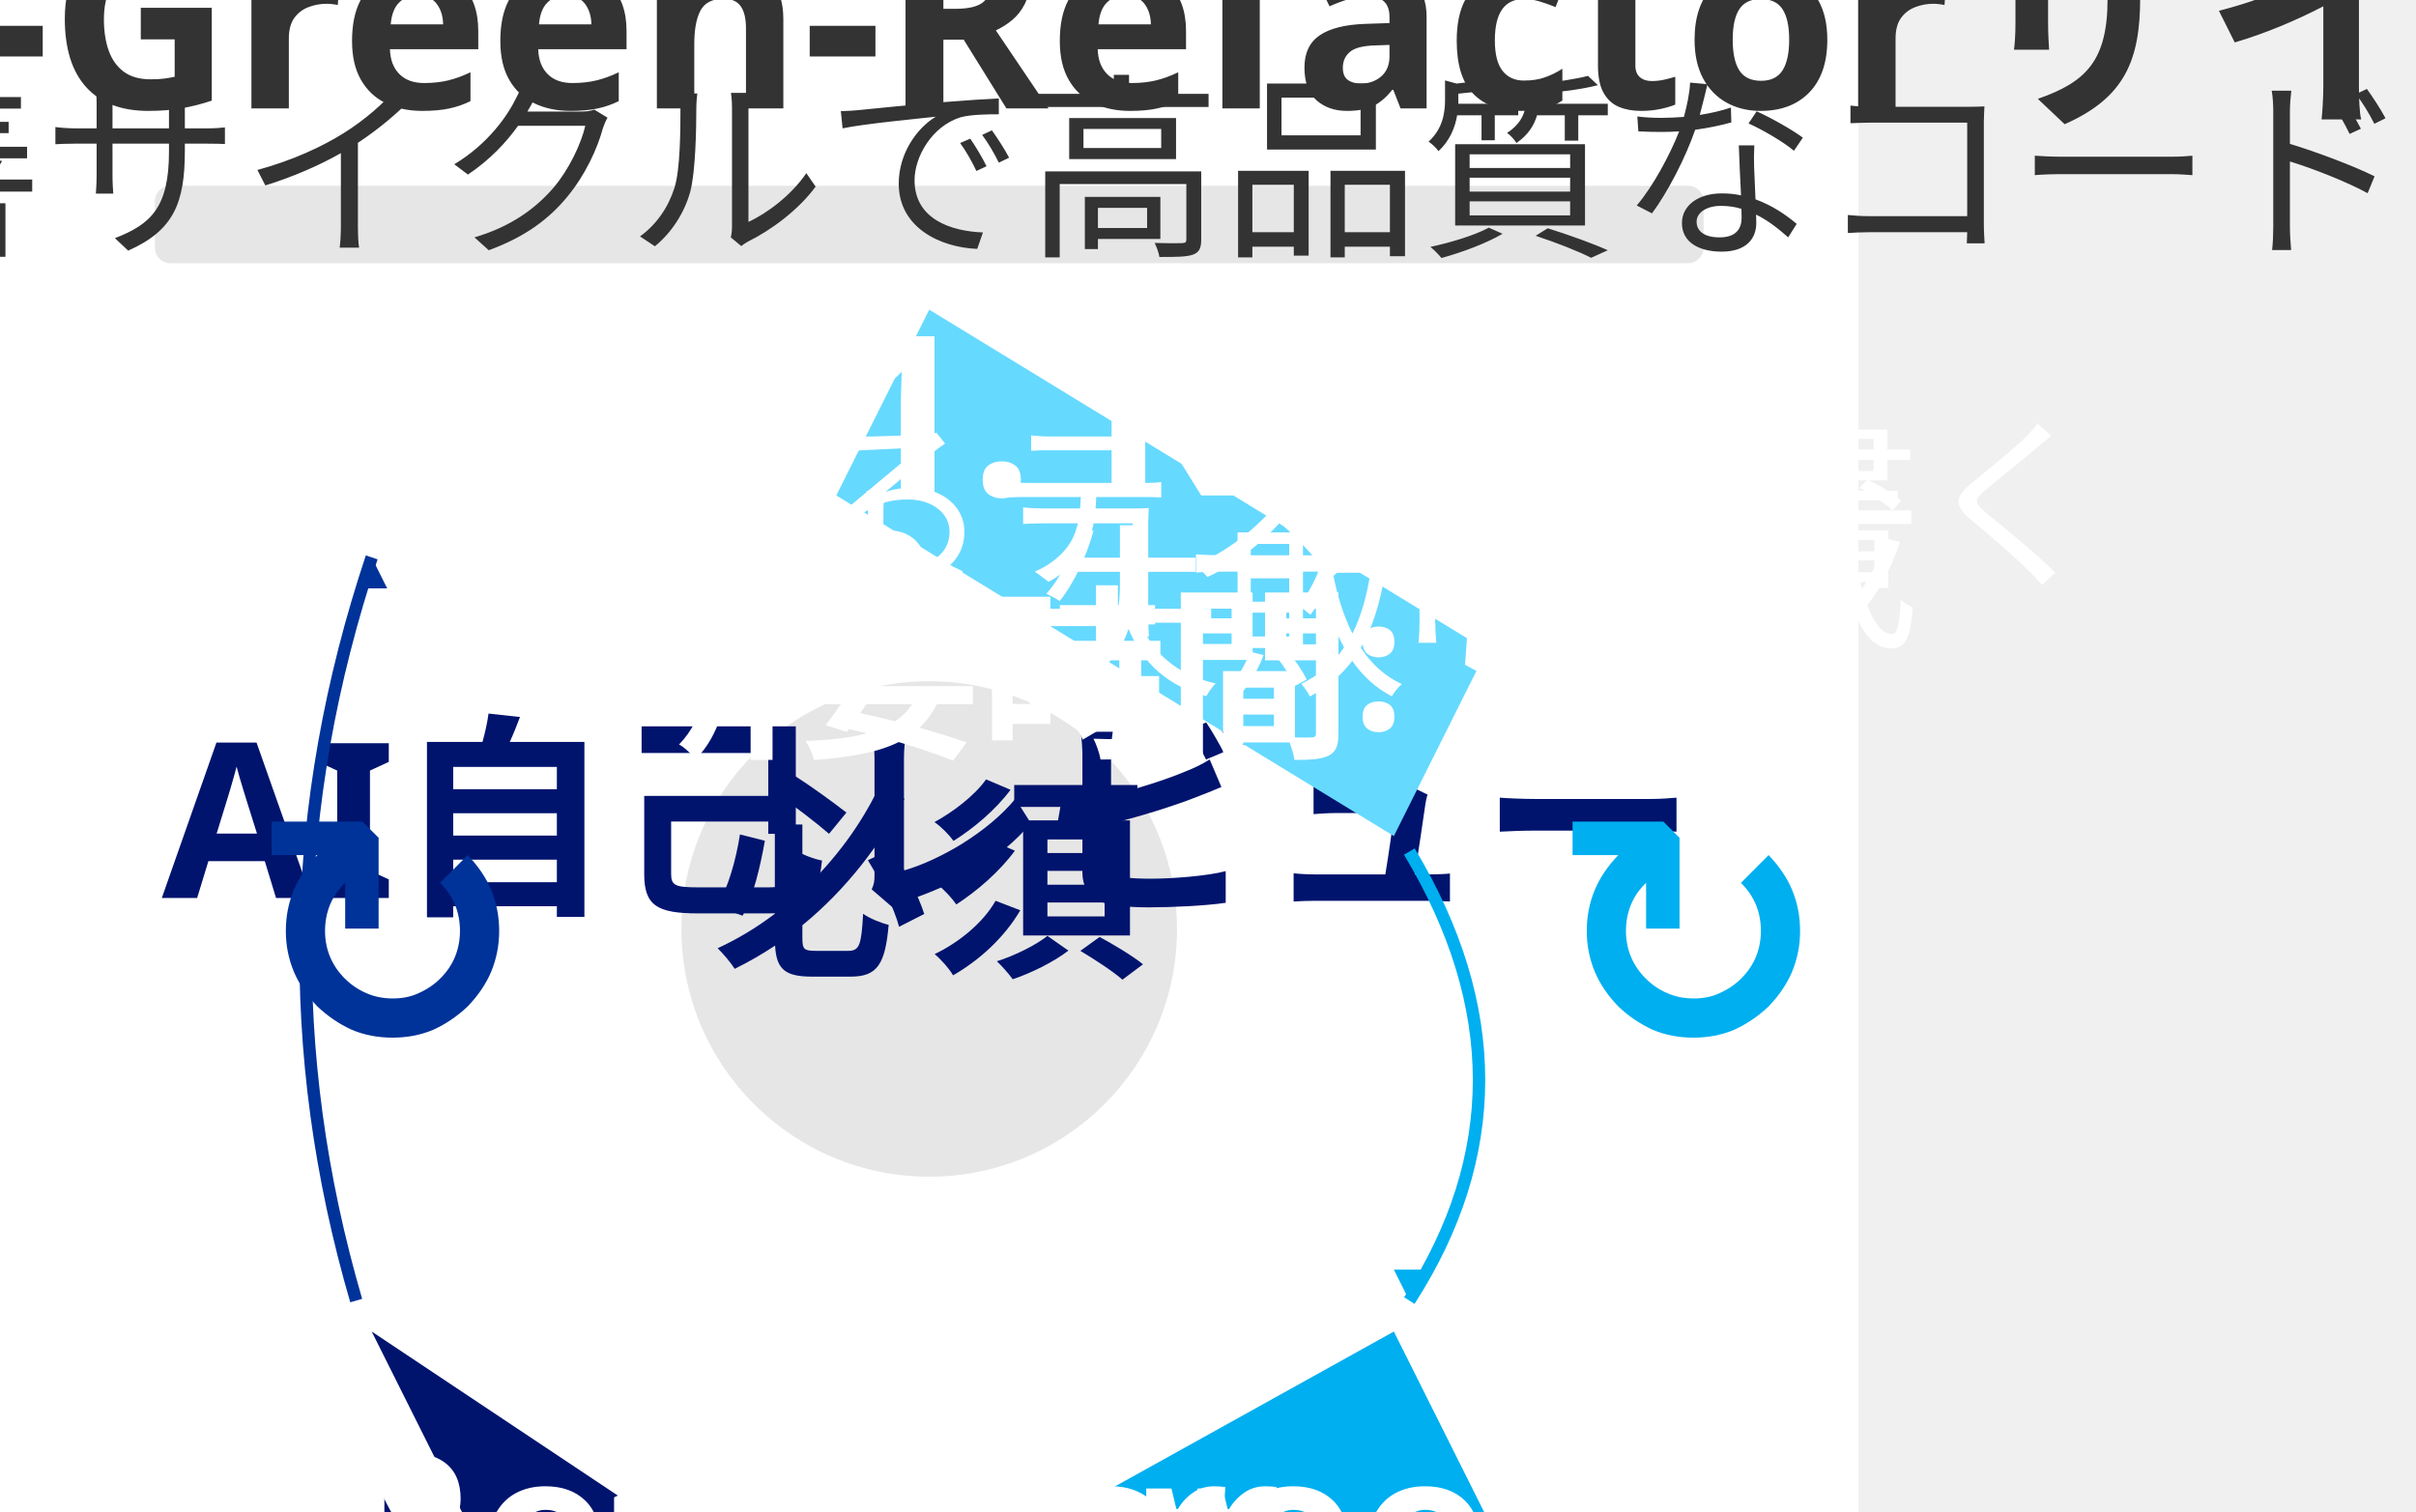
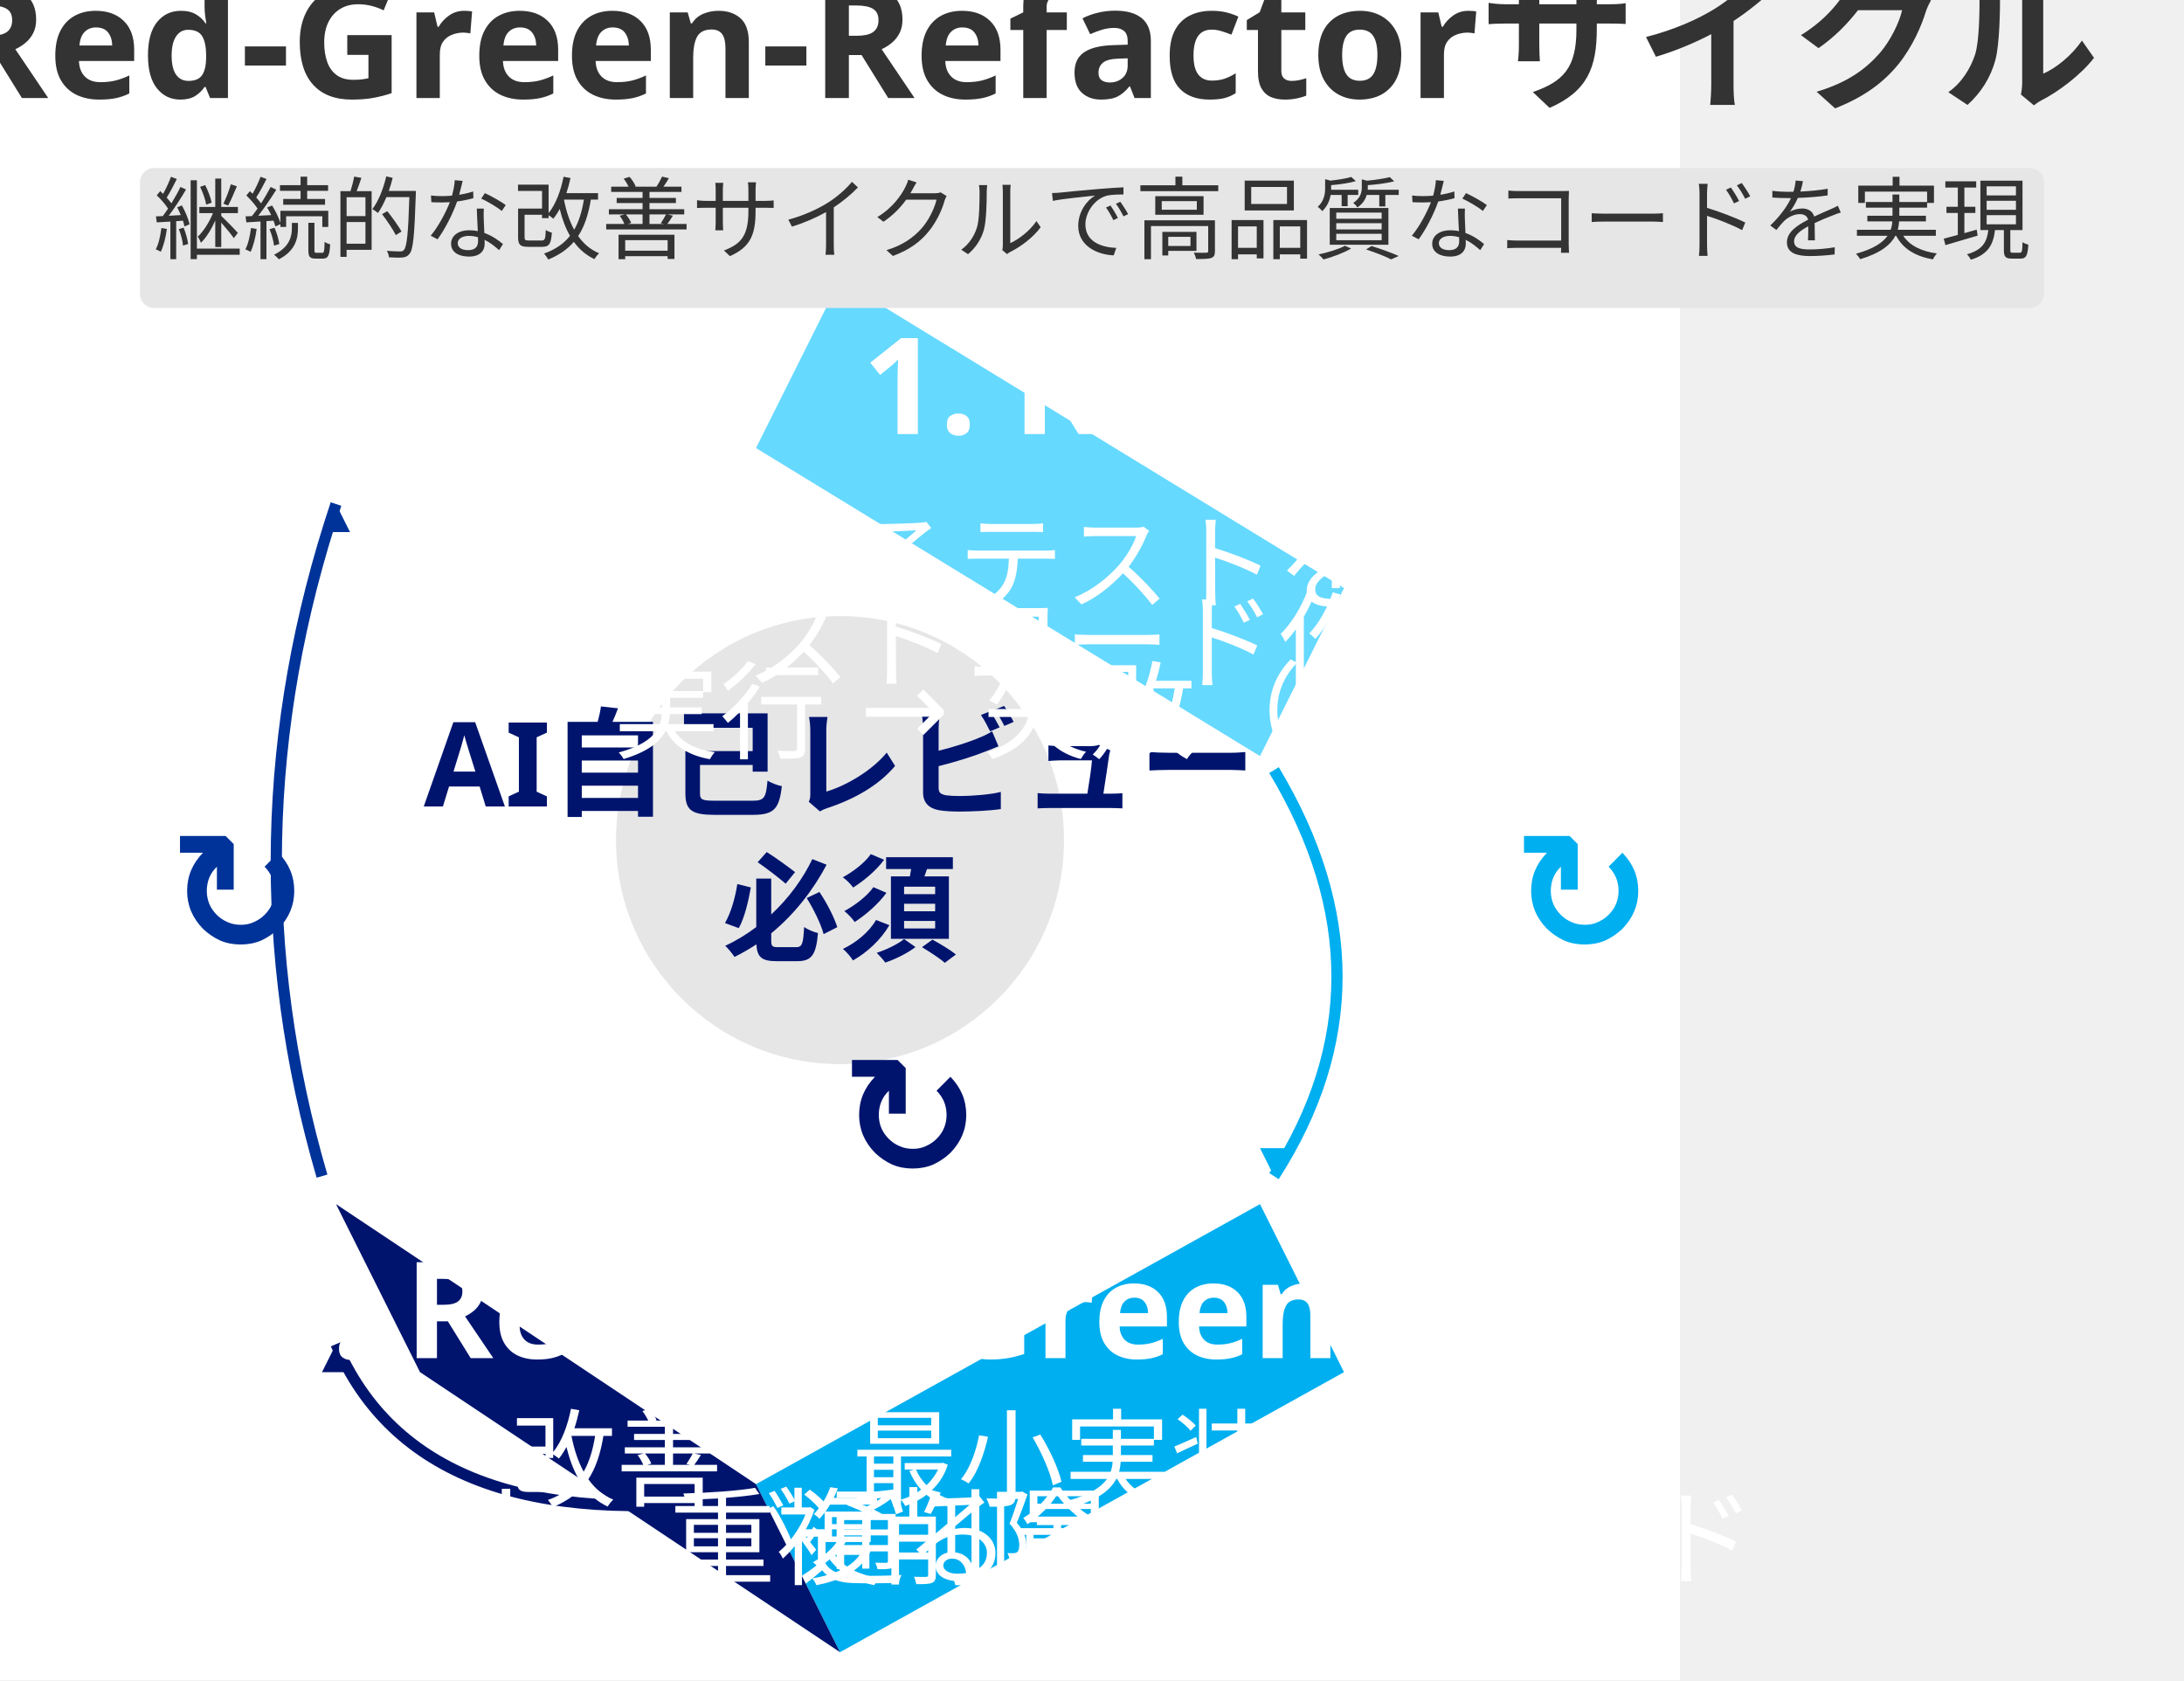
- <svg xmlns="http://www.w3.org/2000/svg" viewBox="0 0 780 488">
+ <svg xmlns="http://www.w3.org/2000/svg" viewBox="0 0 780 600">
  <defs>
    <style>
-       .title { font-family: 'Noto Sans JP', sans-serif; font-size: 81px; font-weight: bold; fill: #333333; }
-       .phase-title { font-family: 'Noto Sans JP', sans-serif; font-size: 72px; font-weight: bold; fill: white; }
-       .phase-text { font-family: 'Noto Sans JP', sans-serif; font-size: 60px; fill: white; }
-       .center-text { font-family: 'Noto Sans JP', sans-serif; font-size: 70px; font-weight: bold; fill: #00146E; text-anchor: middle; }
+       .title { font-family: 'Noto Sans JP', sans-serif; font-size: 56px; font-weight: bold; fill: #333333; }
+       .phase-title { font-family: 'Noto Sans JP', sans-serif; font-size: 48px; font-weight: bold; fill: white; }
+       .phase-text { font-family: 'Noto Sans JP', sans-serif; font-size: 38px; fill: white; }
+       .center-text { font-family: 'Noto Sans JP', sans-serif; font-size: 42px; font-weight: bold; fill: #00146E; text-anchor: middle; }
    </style>
  </defs>
  <rect width="600" height="600" fill="#FFFFFF" />
  <text x="300" y="35" class="title" text-anchor="middle">TDD Red-Green-Refactorサイクル</text>
  <circle cx="300" cy="300" r="80" fill="#E6E6E6" />
-   <text x="300" y="290" class="center-text">AI自己レビュー</text>
-   <text x="300" y="310" class="center-text">必須</text>
+   <text x="300" y="288" class="center-text">AI自己レビュー</text>
+   <text x="300" y="340" class="center-text">必須</text>
  <path d="M 300 100 L 480 210 L 450 270 L 270 160 Z" fill="#66D9FF" />
-   <text x="380" y="160" class="phase-title" text-anchor="middle">1. Red</text>
-   <text x="380" y="185" class="phase-text" text-anchor="middle">失敗するテストを書く</text>
-   <text x="380" y="205" class="phase-text" text-anchor="middle" font-size="24">テストコード作成</text>
-   <text x="380" y="220" class="phase-text" text-anchor="middle" font-size="24">実行 → 失敗（赤）</text>
-   <text x="380" y="240" class="phase-text" text-anchor="middle" font-weight="bold">所要時間: 5分</text>
+   <text x="380" y="155" class="phase-title" text-anchor="middle">1. Red</text>
+   <text x="380" y="215" class="phase-text" text-anchor="middle">失敗するテストを書く</text>
+   <text x="380" y="243" class="phase-text" text-anchor="middle" font-size="18">テストコード作成</text>
+   <text x="380" y="268" class="phase-text" text-anchor="middle" font-size="18">実行 → 失敗（赤）</text>
  <path d="M 455 275 Q 500 350 455 420" fill="none" stroke="#00AFF0" stroke-width="4" />
  <polygon points="455,420 460,410 450,410" fill="#00AFF0" />
  <path d="M 450 430 L 480 490 L 300 590 L 270 530 Z" fill="#00AFF0" />
-   <text x="380" y="520" class="phase-title" text-anchor="middle">2. Green</text>
-   <text x="380" y="545" class="phase-text" text-anchor="middle">最小実装</text>
-   <text x="380" y="565" class="phase-text" text-anchor="middle" font-size="24">テストが通る最小限のコード</text>
-   <text x="380" y="580" class="phase-text" text-anchor="middle" font-weight="bold">所要時間: 10分</text>
+   <text x="380" y="485" class="phase-title" text-anchor="middle">2. Green</text>
+   <text x="380" y="535" class="phase-text" text-anchor="middle">最小実装</text>
+   <text x="380" y="563" class="phase-text" text-anchor="middle" font-size="18">テストが通る最小限のコード</text>
  <path d="M 265 535 Q 150 550 120 480" fill="none" stroke="#00146E" stroke-width="4" />
  <polygon points="120,480 125,490 115,490" fill="#00146E" />
  <path d="M 120 430 L 150 490 L 300 590 L 270 530 Z" fill="#00146E" />
-   <text x="220" y="520" class="phase-title" text-anchor="middle">3. Refactor</text>
-   <text x="220" y="545" class="phase-text" text-anchor="middle">改善</text>
-   <text x="220" y="565" class="phase-text" text-anchor="middle" font-size="24">品質向上・重複削除</text>
-   <text x="220" y="580" class="phase-text" text-anchor="middle" font-weight="bold">所要時間: 5分</text>
+   <text x="220" y="485" class="phase-title" text-anchor="middle">3. Refactor</text>
+   <text x="220" y="535" class="phase-text" text-anchor="middle">改善</text>
+   <text x="220" y="563" class="phase-text" text-anchor="middle" font-size="18">品質向上・重複削除</text>
  <path d="M 115 420 Q 80 300 120 180" fill="none" stroke="#003399" stroke-width="4" />
  <polygon points="120,180 115,190 125,190" fill="#003399" />
-   <text x="500" y="340" style="font-family: 'Noto Sans JP', sans-serif; font-size: 108px; fill: #00AFF0; font-weight: bold;">↻</text>
-   <text x="370" y="570" style="font-family: 'Noto Sans JP', sans-serif; font-size: 108px; fill: #00146E; font-weight: bold;">↻</text>
-   <text x="80" y="340" style="font-family: 'Noto Sans JP', sans-serif; font-size: 108px; fill: #003399; font-weight: bold;">↻</text>
-   <rect x="50" y="60" width="500" height="25" fill="#E6E6E6" rx="5" />
-   <text x="300" y="78" style="font-family: 'Noto Sans JP', sans-serif; font-size: 64px; fill: #333333; text-anchor: middle;">
+   <text x="540" y="340" style="font-family: 'Noto Sans JP', sans-serif; font-size: 60px; fill: #00AFF0; font-weight: bold;">↻</text>
+   <text x="300" y="420" style="font-family: 'Noto Sans JP', sans-serif; font-size: 60px; fill: #00146E; font-weight: bold;">↻</text>
+   <text x="60" y="340" style="font-family: 'Noto Sans JP', sans-serif; font-size: 60px; fill: #003399; font-weight: bold;">↻</text>
+   <rect x="50" y="60" width="680" height="50" fill="#E6E6E6" rx="5" />
+   <text x="390" y="90" style="font-family: 'Noto Sans JP', sans-serif; font-size: 32px; fill: #333333; text-anchor: middle;">
    継続的な改善サイクルで高品質なコードを実現
  </text>
</svg>
